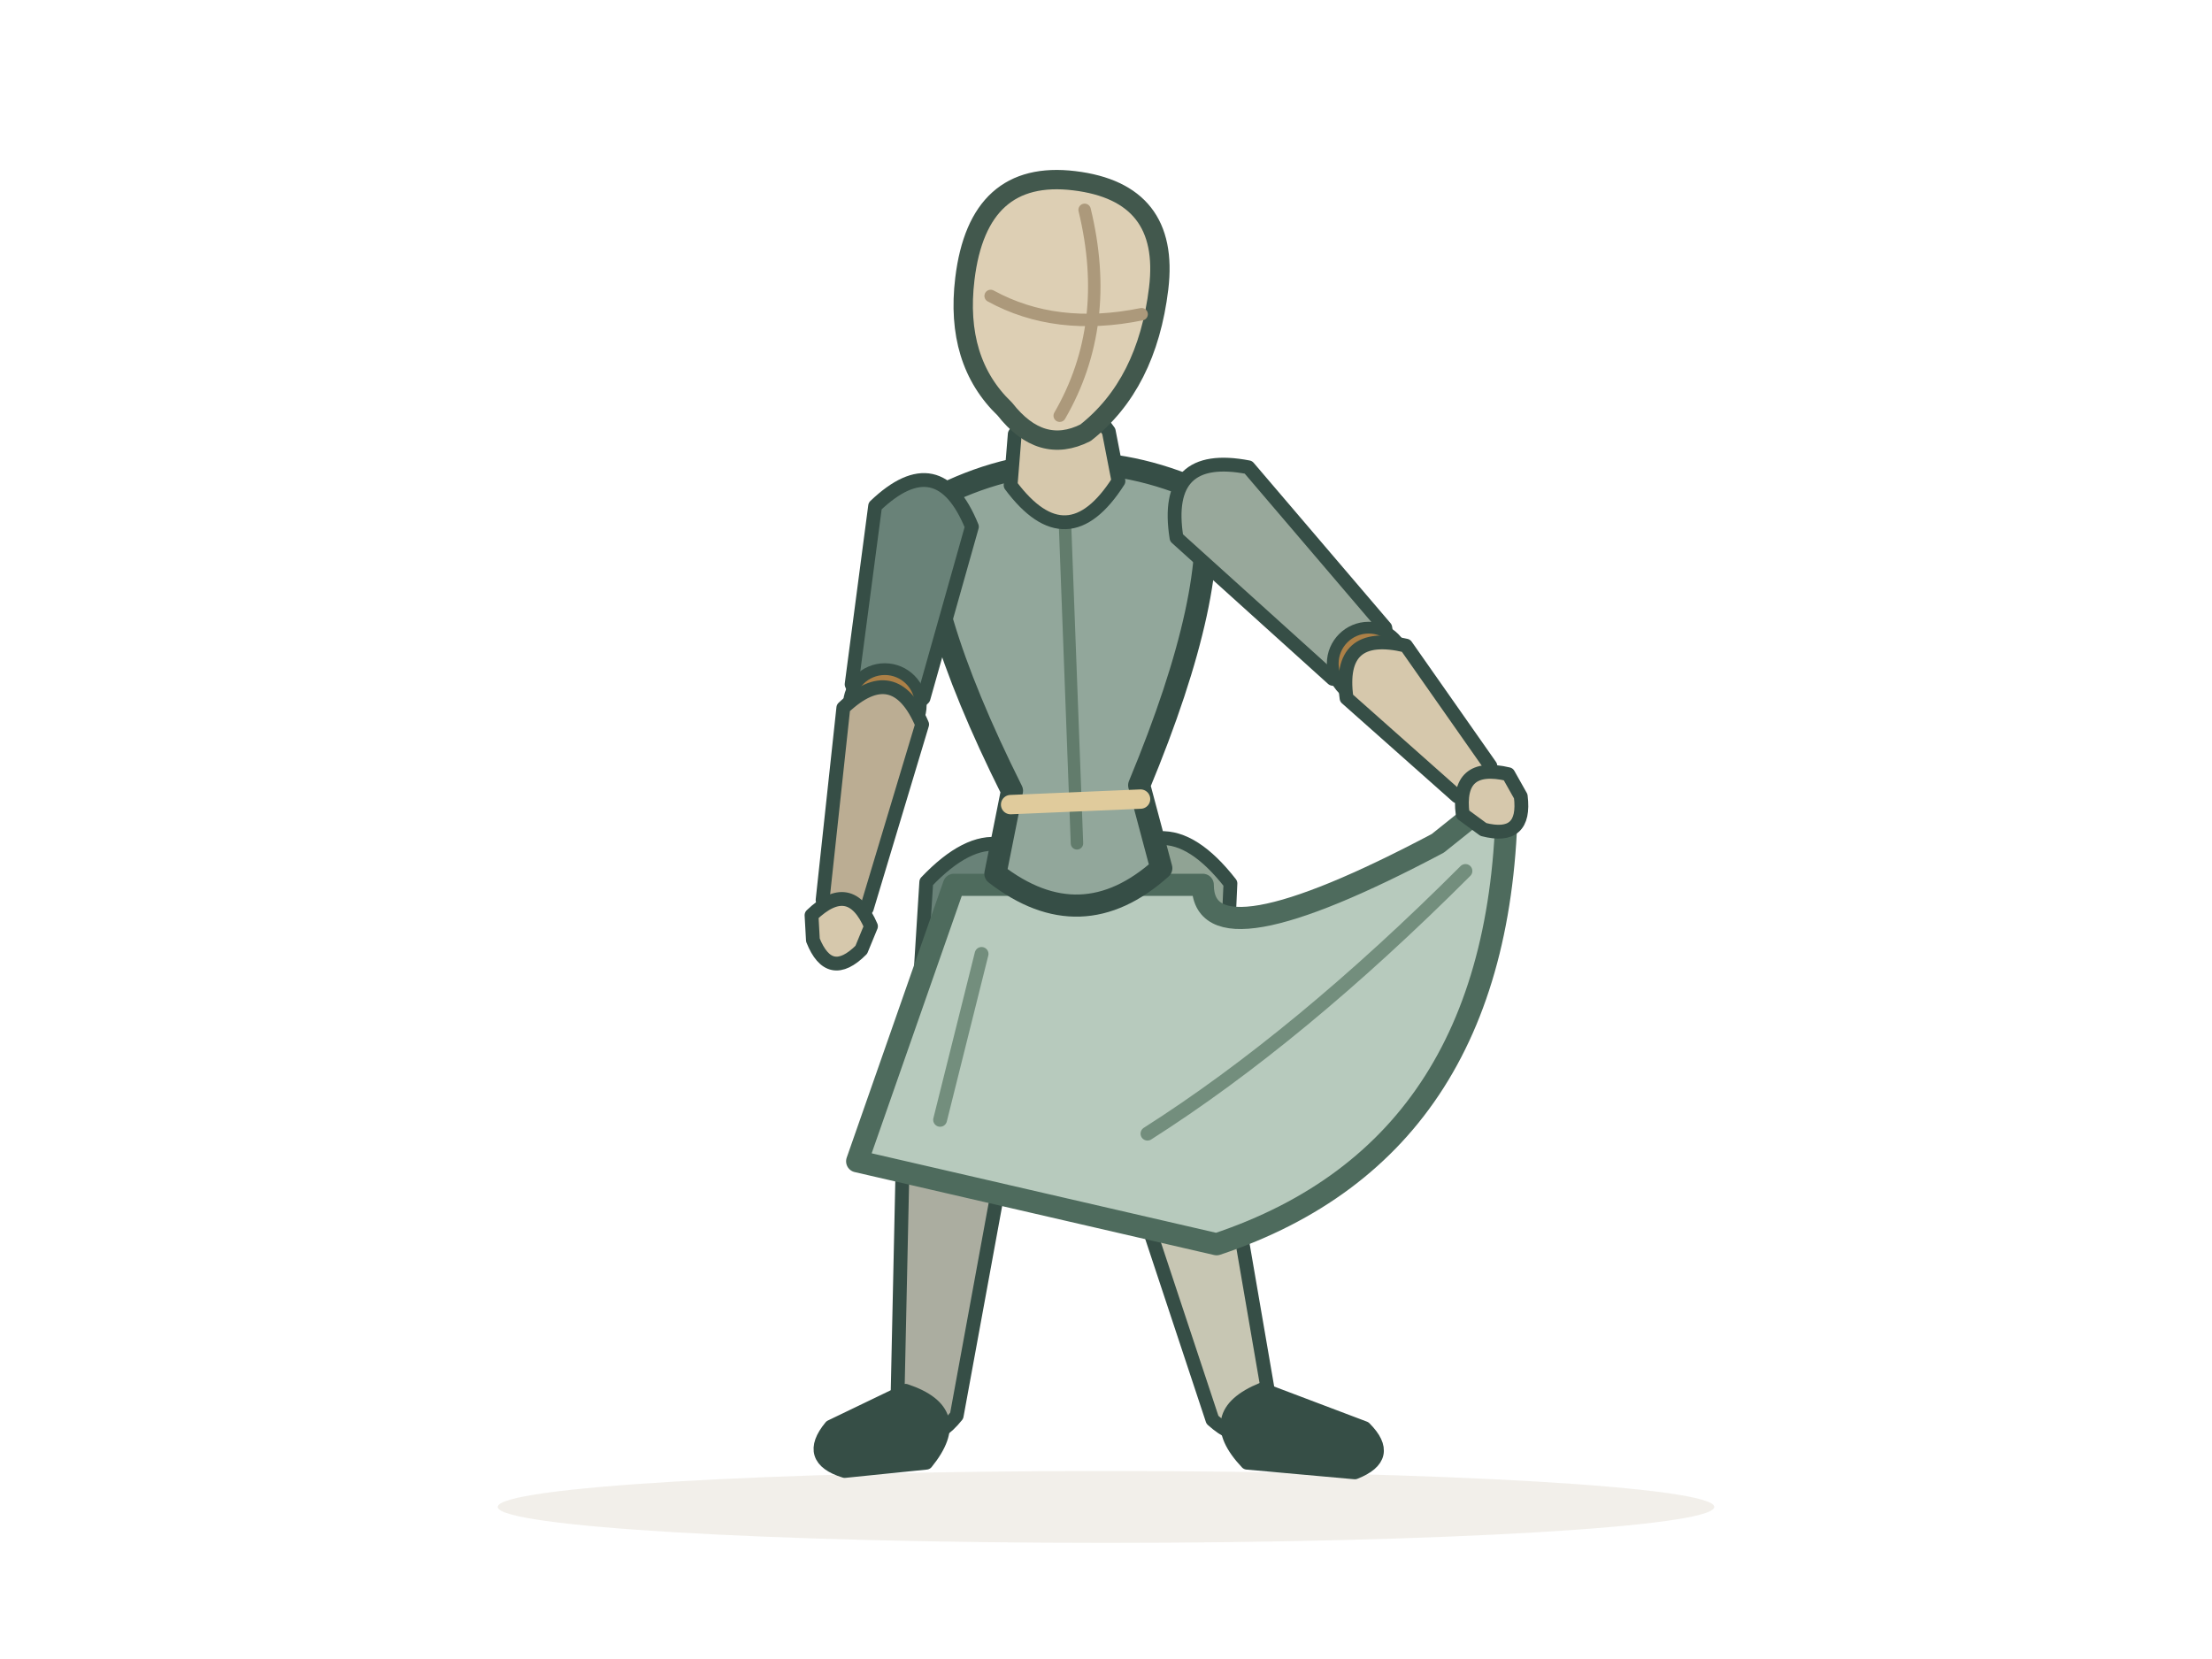
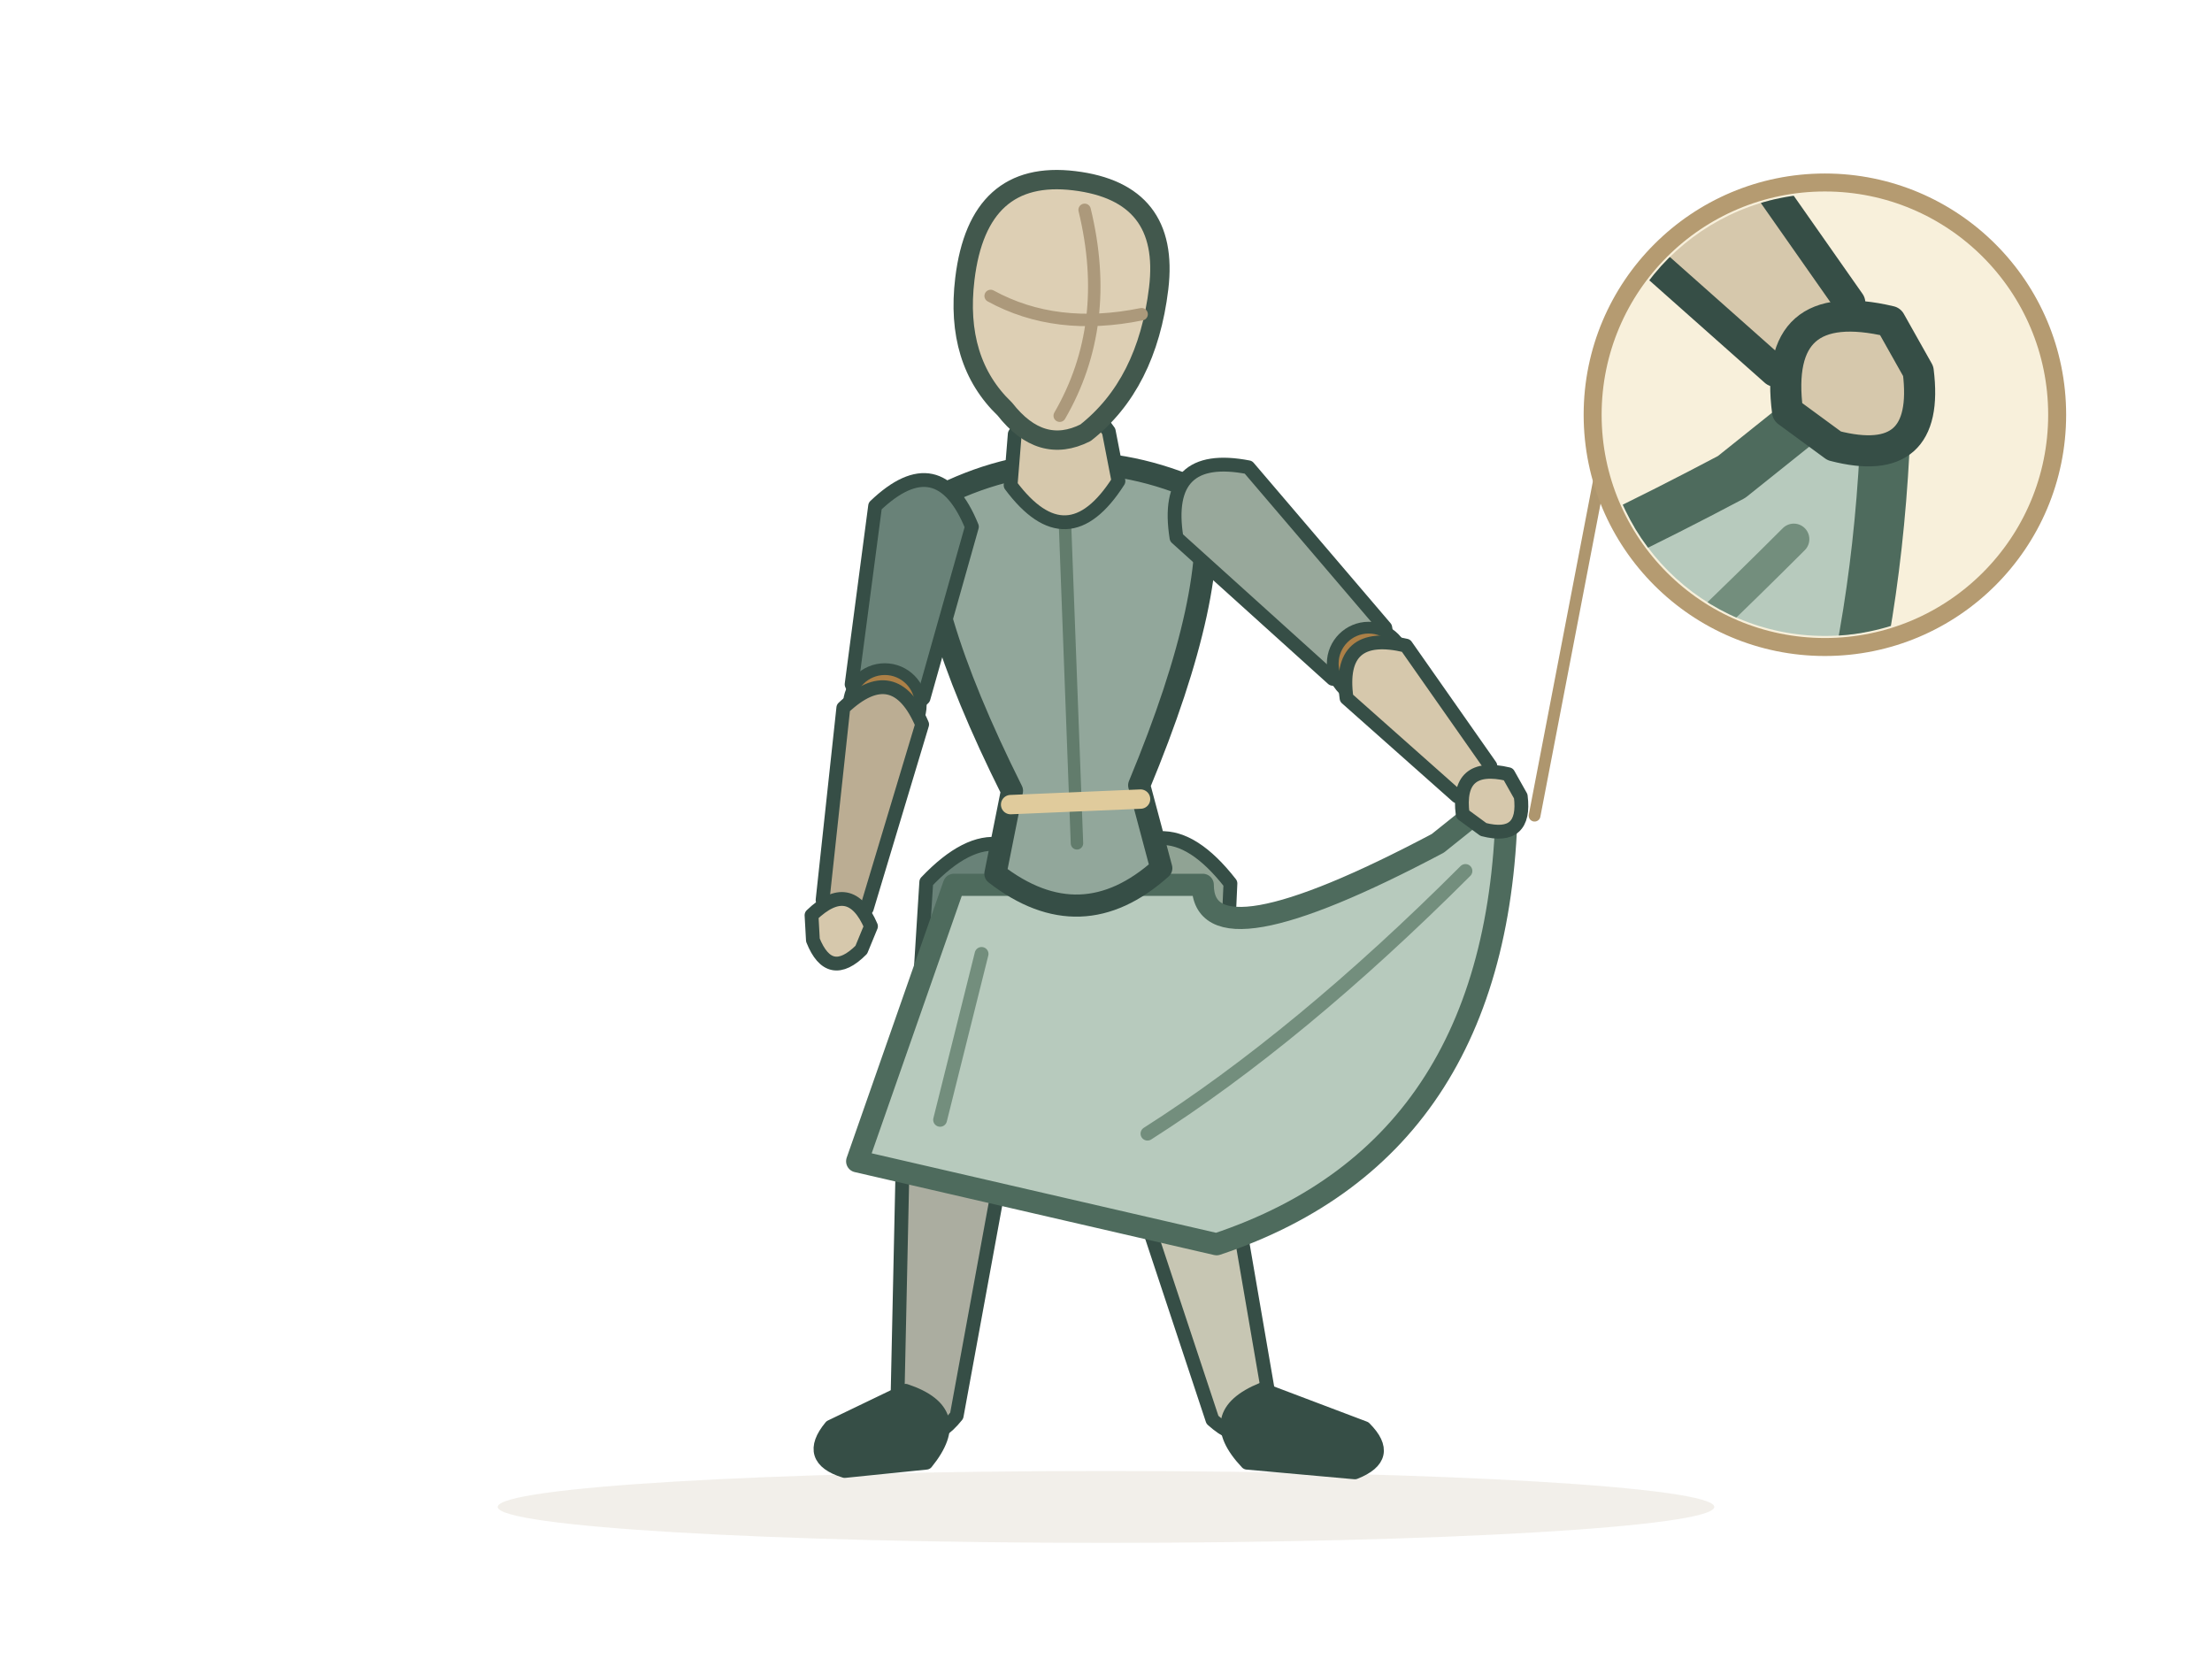
<svg xmlns="http://www.w3.org/2000/svg" viewBox="0 0 160 120" stroke-linecap="round" stroke-linejoin="round">
  <ellipse cx="80" cy="109" rx="44" ry="2.6" fill="#9b8760" opacity=".13" />
-   <path d="M67 63.8 L65.9 81.3 Q68.4 86.7 72.5 82.3 L76.6 65.3 Q72.9 57.6 67 63.8Z" fill="#698278" stroke="#364e46" stroke-width="1" />
-   <circle cx="69.0" cy="83.0" r="3" fill="#ac8047" stroke="#364e46" stroke-width=".85" />
-   <path d="M65.3 83.6 L64.9 102 Q66.8 105.4 69.2 102.4 L72.5 84.4 Q69.4 78.8 65.3 83.6Z" fill="#abada0" stroke="#364e46" stroke-width="1" />
-   <path d="M65.5 100.6 L60.1 103.2 Q58.2 105.5 61.1 106.4 L67 105.8 Q70 102.1 65.5 100.6Z" fill="#364e46" stroke="#364e46" stroke-width="1" />
-   <path d="M79.2 64.4 L81.6 81.9 Q85.2 86.7 88.2 81.6 L89 63.9 Q83.7 57.1 79.2 64.4Z" fill="#90a394" stroke="#364e46" stroke-width="1" />
-   <circle cx="85.0" cy="83.0" r="3" fill="#ac8047" stroke="#364e46" stroke-width=".85" />
-   <path d="M81.8 84.9 L87.7 102.7 Q90.6 105.3 91.9 101.7 L88.7 83.1 Q84 78.9 81.8 84.9Z" fill="#c7c6b3" stroke="#364e46" stroke-width="1" />
-   <path d="M90.2 105.8 L98 106.5 Q100.8 105.4 98.7 103.3 L91.3 100.5 Q86.9 102.3 90.2 105.8Z" fill="#364e46" stroke="#364e46" stroke-width="1" />
-   <path d="M69 64L87 64Q87 70 104 61L109 57Q109 83 88 90L62 84Z" fill="#b7cabd" stroke="#4e6b5d" stroke-width="1.6" />
-   <path d="M83 82Q94 75 106 63M71 69L68 81" fill="none" stroke="#738e7d" stroke-width="1" />
-   <path d="M67 36.4 Q76.8 31 87 35.6 Q88.3 42.6 82.4 56.8 L84 62.8 Q78.2 68 72 63.2 L73.2 57.2 Q66.3 43.4 67 36.4Z" fill="#92a79b" stroke="#364e46" stroke-width="1.6" />
-   <path d="M77 37 L77.9 61" fill="none" stroke="#627c6c" stroke-width="0.9" />
-   <path d="M73.1 58.2 L82.5 57.8" fill="none" stroke="#e0cb9c" stroke-width="1.4" />
-   <path d="M63.3 36.6 L61.6 49.5 Q63.4 53.9 66.8 50.5 L70.3 38.1 Q67.9 32.2 63.3 36.6Z" fill="#698278" stroke="#364e46" stroke-width="1" />
-   <circle cx="64.0" cy="51.0" r="2.6" fill="#ac8047" stroke="#364e46" stroke-width=".85" />
-   <path d="M61 51.2 L59.5 65.1 Q60.6 67.8 62.7 65.7 L66.7 52.4 Q64.7 47.7 61 51.2Z" fill="#bbad93" stroke="#364e46" stroke-width="1" />
-   <path d="M58.7 66.2 L58.8 68 Q60 71 62.3 68.7 L63 67 Q61.5 63.5 58.7 66.2Z" fill="#d6c8ac" stroke="#364e46" stroke-width="1" />
-   <path d="M85.1 38.9 L96.4 49.1 Q101.1 50.1 100.2 45.4 L90.3 33.8 Q84.1 32.6 85.1 38.9Z" fill="#98a89b" stroke="#364e46" stroke-width="1" />
-   <circle cx="99.0" cy="48.0" r="2.6" fill="#ac8047" stroke="#364e46" stroke-width=".85" />
-   <path d="M97.4 50.5 L105.4 57.6 Q108.2 58.4 107.8 55.4 L101.7 46.7 Q96.7 45.5 97.4 50.5Z" fill="#d6c8ac" stroke="#364e46" stroke-width="1" />
-   <path d="M105.8 58.9 L107.3 60 Q110.4 60.8 110 57.6 L109.1 56 Q105.3 55.1 105.8 58.9Z" fill="#d6c8ac" stroke="#364e46" stroke-width="1" />
-   <path d="M80.9 34.8 L80.2 31.2 Q76.6 26.2 73.4 31.4 L73.1 35.1 Q77.2 40.6 80.9 34.8Z" fill="#d6c8ac" stroke="#364e46" stroke-width="1" />
-   <g transform="translate(76.5 23) rotate(6.9)">
-     <path d="M-7-2Q-7-10 0-10Q7-10 7-3Q7 4 3 8Q0 10-3 7Q-7 4-7-2Z" fill="#ddcfb4" stroke="#42584d" stroke-width="1.4" />
-     <path d="M1-8Q4 0 1 7M-5-1Q0 1 6-1" fill="none" stroke="#ac997b" stroke-width="0.9" />
+   <g id="figure">
+     <path d="M67 63.8 L65.9 81.3 Q68.4 86.7 72.5 82.3 L76.6 65.3 Q72.9 57.6 67 63.8Z" fill="#698278" stroke="#364e46" stroke-width="1" />
+     <circle cx="69.0" cy="83.0" r="3" fill="#ac8047" stroke="#364e46" stroke-width=".85" />
+     <path d="M65.3 83.6 L64.9 102 Q66.8 105.4 69.2 102.4 L72.5 84.4 Q69.4 78.8 65.3 83.6Z" fill="#abada0" stroke="#364e46" stroke-width="1" />
+     <path d="M65.5 100.6 L60.1 103.2 Q58.2 105.5 61.1 106.4 L67 105.8 Q70 102.1 65.5 100.6Z" fill="#364e46" stroke="#364e46" stroke-width="1" />
+     <path d="M79.2 64.4 L81.6 81.9 Q85.2 86.7 88.2 81.6 L89 63.9 Q83.7 57.1 79.2 64.4Z" fill="#90a394" stroke="#364e46" stroke-width="1" />
+     <circle cx="85.0" cy="83.0" r="3" fill="#ac8047" stroke="#364e46" stroke-width=".85" />
+     <path d="M81.8 84.9 L87.7 102.7 Q90.6 105.3 91.9 101.7 L88.7 83.1 Q84 78.9 81.8 84.9Z" fill="#c7c6b3" stroke="#364e46" stroke-width="1" />
+     <path d="M90.2 105.8 L98 106.5 Q100.8 105.4 98.7 103.3 L91.3 100.5 Q86.9 102.3 90.2 105.8Z" fill="#364e46" stroke="#364e46" stroke-width="1" />
+     <path d="M69 64L87 64Q87 70 104 61L109 57Q109 83 88 90L62 84Z" fill="#b7cabd" stroke="#4e6b5d" stroke-width="1.6" />
+     <path d="M83 82Q94 75 106 63M71 69L68 81" fill="none" stroke="#738e7d" stroke-width="1" />
+     <path d="M67 36.4 Q76.8 31 87 35.6 Q88.3 42.6 82.4 56.8 L84 62.8 Q78.2 68 72 63.2 L73.2 57.2 Q66.3 43.4 67 36.4Z" fill="#92a79b" stroke="#364e46" stroke-width="1.6" />
+     <path d="M77 37 L77.9 61" fill="none" stroke="#627c6c" stroke-width="0.9" />
+     <path d="M73.1 58.2 L82.5 57.8" fill="none" stroke="#e0cb9c" stroke-width="1.4" />
+     <path d="M63.3 36.6 L61.6 49.5 Q63.4 53.9 66.8 50.5 L70.3 38.1 Q67.9 32.2 63.3 36.6Z" fill="#698278" stroke="#364e46" stroke-width="1" />
+     <circle cx="64.0" cy="51.0" r="2.6" fill="#ac8047" stroke="#364e46" stroke-width=".85" />
+     <path d="M61 51.2 L59.5 65.1 Q60.6 67.8 62.7 65.7 L66.7 52.4 Q64.7 47.7 61 51.2Z" fill="#bbad93" stroke="#364e46" stroke-width="1" />
+     <path d="M58.7 66.2 L58.8 68 Q60 71 62.3 68.7 L63 67 Q61.5 63.5 58.7 66.2Z" fill="#d6c8ac" stroke="#364e46" stroke-width="1" />
+     <path d="M85.1 38.9 L96.4 49.1 Q101.1 50.1 100.2 45.4 L90.3 33.8 Q84.1 32.6 85.1 38.9Z" fill="#98a89b" stroke="#364e46" stroke-width="1" />
+     <circle cx="99.0" cy="48.0" r="2.6" fill="#ac8047" stroke="#364e46" stroke-width=".85" />
+     <path d="M97.4 50.5 L105.4 57.6 Q108.2 58.4 107.8 55.4 L101.7 46.7 Q96.7 45.5 97.4 50.5Z" fill="#d6c8ac" stroke="#364e46" stroke-width="1" />
+     <path d="M105.8 58.9 L107.3 60 Q110.4 60.8 110 57.6 L109.1 56 Q105.3 55.1 105.8 58.9Z" fill="#d6c8ac" stroke="#364e46" stroke-width="1" />
+     <path d="M80.9 34.8 L80.2 31.2 Q76.6 26.2 73.4 31.4 L73.1 35.1 Q77.2 40.6 80.9 34.8Z" fill="#d6c8ac" stroke="#364e46" stroke-width="1" />
+     <g transform="translate(76.5 23) rotate(6.9)">
+       <path d="M-7-2Q-7-10 0-10Q7-10 7-3Q7 4 3 8Q0 10-3 7Q-7 4-7-2Z" fill="#ddcfb4" stroke="#42584d" stroke-width="1.4" />
+       <path d="M1-8Q4 0 1 7M-5-1Q0 1 6-1" fill="none" stroke="#ac997b" stroke-width="0.9" />
+     </g>
+   </g>
+   <path d="M111 59 L116 33" fill="none" stroke="#ae966e" stroke-width="0.85" />
+   <defs>
+     <clipPath id="detail">
+       <circle cx="132" cy="30" r="16" />
+     </clipPath>
+   </defs>
+   <circle cx="132" cy="30" r="16.8" fill="#f8f0db" stroke="#b59b71" stroke-width="1.3" />
+   <g clip-path="url(#detail)">
+     <use href="#figure" transform="translate(132 30) scale(2.25) translate(-107 -59)" />
  </g>
</svg>
